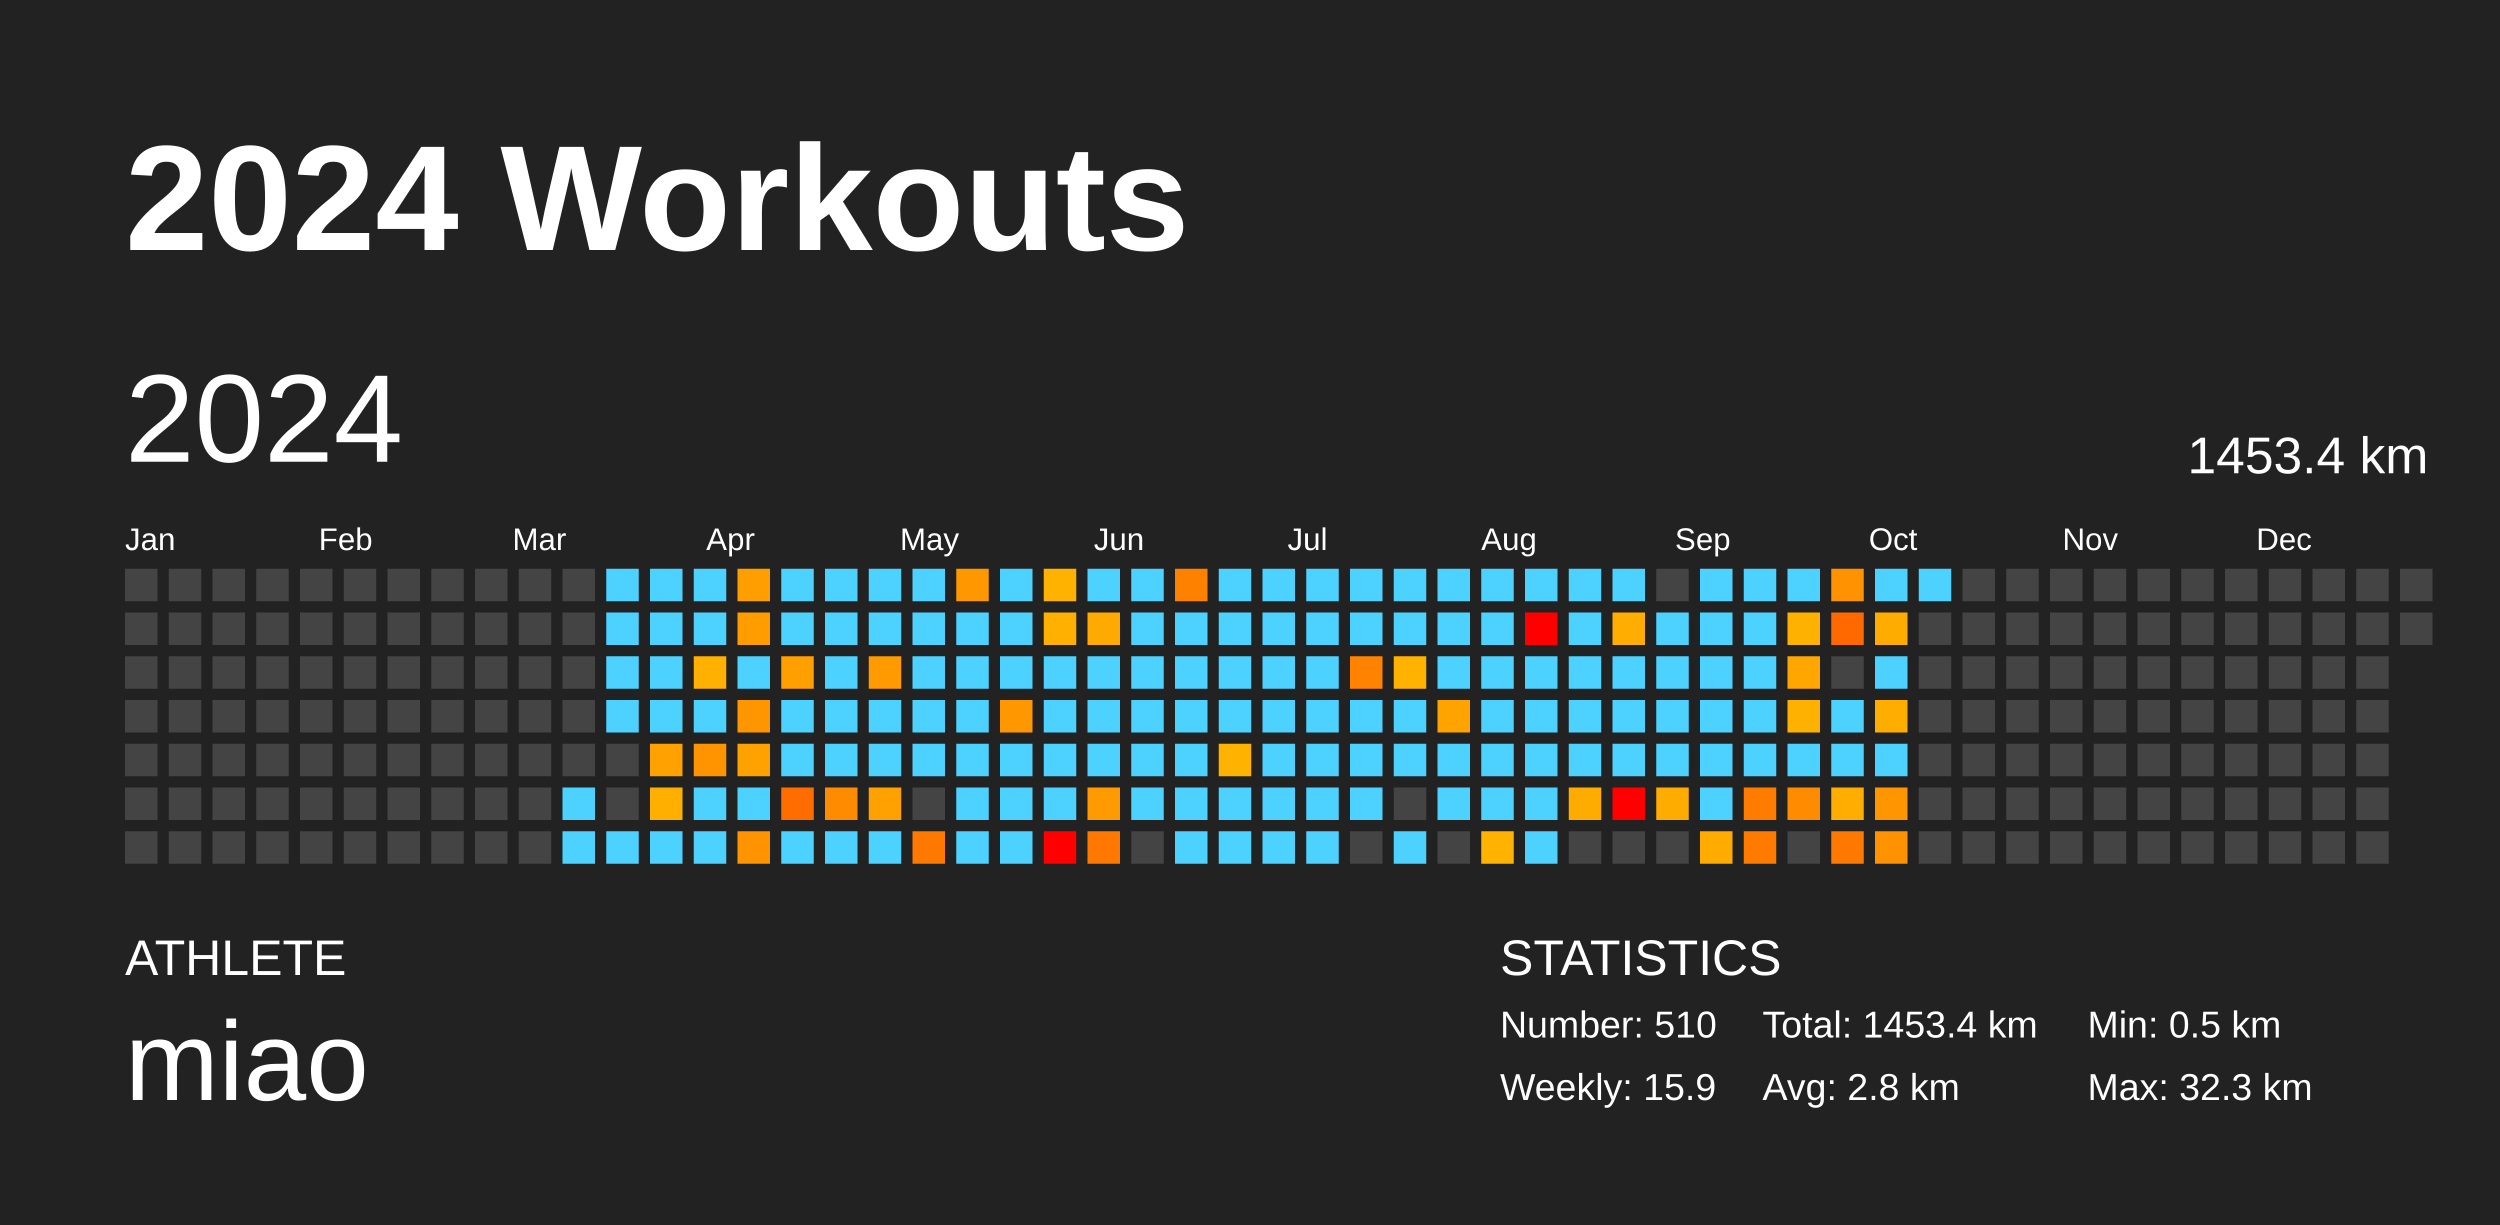
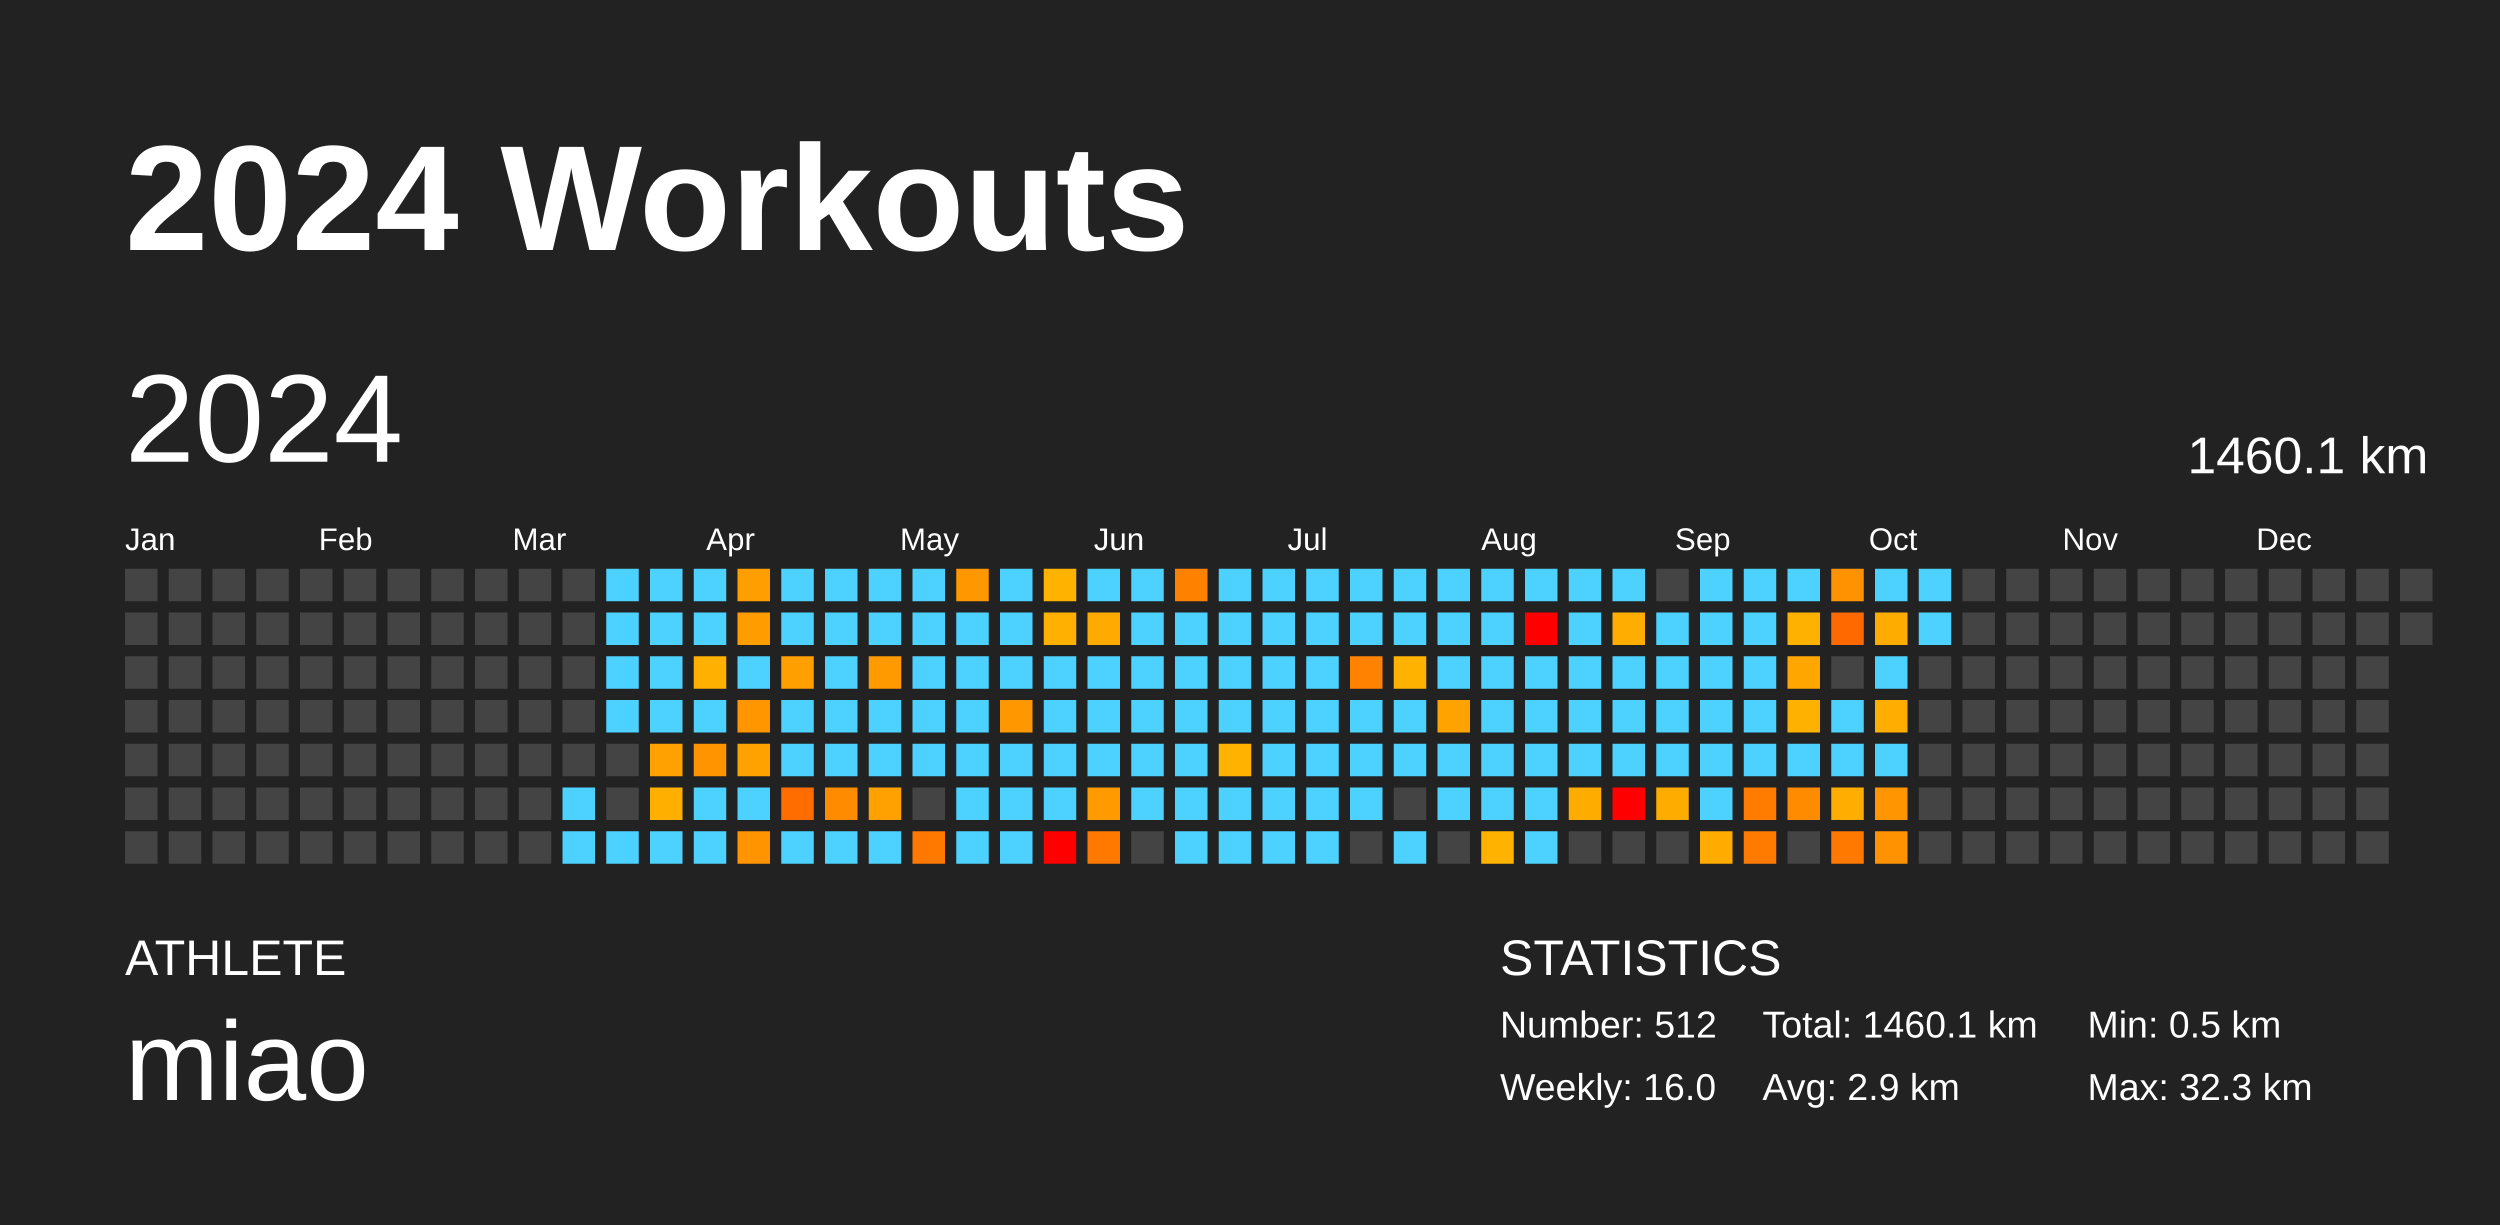
<svg xmlns="http://www.w3.org/2000/svg" baseProfile="full" height="98mm" version="1.1" viewBox="0,0,200,98" width="200mm">
  <defs />
  <rect fill="#222222" height="98" width="200" x="0" y="0" />
  <text fill="#FFFFFF" style="font-size:12px; font-family:Arial; font-weight:bold;" x="10" y="20">2024 Workouts</text>
  <text fill="#FFFFFF" style="font-size:4px; font-family:Arial" x="10" y="78">ATHLETE</text>
  <text fill="#FFFFFF" style="font-size:9px; font-family:Arial" x="10" y="88">miao</text>
  <text fill="#FFFFFF" style="font-size:4px; font-family:Arial" x="120" y="78">STATISTICS</text>
-   <text fill="#FFFFFF" style="font-size:3px; font-family:Arial" x="120" y="83">Number: 510</text>
-   <text fill="#FFFFFF" style="font-size:3px; font-family:Arial" x="120" y="88">Weekly: 15.9</text>
-   <text fill="#FFFFFF" style="font-size:3px; font-family:Arial" x="141" y="83">Total: 1453.4 km</text>
-   <text fill="#FFFFFF" style="font-size:3px; font-family:Arial" x="141" y="88">Avg: 2.8 km</text>
+   <text fill="#FFFFFF" style="font-size:3px; font-family:Arial" x="120" y="83">Number: 512</text>
+   <text fill="#FFFFFF" style="font-size:3px; font-family:Arial" x="120" y="88">Weekly: 16.0</text>
+   <text fill="#FFFFFF" style="font-size:3px; font-family:Arial" x="141" y="83">Total: 1460.1 km</text>
+   <text fill="#FFFFFF" style="font-size:3px; font-family:Arial" x="141" y="88">Avg: 2.9 km</text>
  <text fill="#FFFFFF" style="font-size:3px; font-family:Arial" x="167" y="83">Min: 0.5 km</text>
  <text fill="#FFFFFF" style="font-size:3px; font-family:Arial" x="167" y="88">Max: 32.3 km</text>
  <text dominant-baseline="hanging" fill="#FFFFFF" style="font-size:10.0px; font-family:Arial;" x="10" y="30">2024</text>
-   <text dominant-baseline="hanging" fill="#FFFFFF" style="font-size:4.125px; font-family:Arial;" x="175" y="35">1453.4 km</text>
+   <text dominant-baseline="hanging" fill="#FFFFFF" style="font-size:4.125px; font-family:Arial;" x="175" y="35">1460.1 km</text>
  <text fill="#FFFFFF" style="font-size:2.5px; font-family:Arial" x="10.0" y="44">Jan</text>
  <text fill="#FFFFFF" style="font-size:2.5px; font-family:Arial" x="25.5" y="44">Feb</text>
  <text fill="#FFFFFF" style="font-size:2.5px; font-family:Arial" x="41.0" y="44">Mar</text>
  <text fill="#FFFFFF" style="font-size:2.5px; font-family:Arial" x="56.5" y="44">Apr</text>
  <text fill="#FFFFFF" style="font-size:2.5px; font-family:Arial" x="72.0" y="44">May</text>
  <text fill="#FFFFFF" style="font-size:2.5px; font-family:Arial" x="87.5" y="44">Jun</text>
  <text fill="#FFFFFF" style="font-size:2.5px; font-family:Arial" x="103.0" y="44">Jul</text>
  <text fill="#FFFFFF" style="font-size:2.5px; font-family:Arial" x="118.5" y="44">Aug</text>
  <text fill="#FFFFFF" style="font-size:2.5px; font-family:Arial" x="134.0" y="44">Sep</text>
  <text fill="#FFFFFF" style="font-size:2.5px; font-family:Arial" x="149.5" y="44">Oct</text>
  <text fill="#FFFFFF" style="font-size:2.5px; font-family:Arial" x="165.0" y="44">Nov</text>
  <text fill="#FFFFFF" style="font-size:2.5px; font-family:Arial" x="180.5" y="44">Dec</text>
  <rect fill="#444444" height="2.6" width="2.6" x="10.0" y="45.5" />
  <rect fill="#444444" height="2.6" width="2.6" x="10.0" y="49.0" />
  <rect fill="#444444" height="2.6" width="2.6" x="10.0" y="52.5" />
  <rect fill="#444444" height="2.6" width="2.6" x="10.0" y="56.0" />
  <rect fill="#444444" height="2.6" width="2.6" x="10.0" y="59.5" />
  <rect fill="#444444" height="2.6" width="2.6" x="10.0" y="63.0" />
  <rect fill="#444444" height="2.6" width="2.6" x="10.0" y="66.5" />
  <rect fill="#444444" height="2.6" width="2.6" x="13.5" y="45.5" />
  <rect fill="#444444" height="2.6" width="2.6" x="13.5" y="49.0" />
  <rect fill="#444444" height="2.6" width="2.6" x="13.5" y="52.5" />
  <rect fill="#444444" height="2.6" width="2.6" x="13.5" y="56.0" />
  <rect fill="#444444" height="2.6" width="2.6" x="13.5" y="59.5" />
  <rect fill="#444444" height="2.6" width="2.6" x="13.5" y="63.0" />
  <rect fill="#444444" height="2.6" width="2.6" x="13.5" y="66.5" />
  <rect fill="#444444" height="2.6" width="2.6" x="17.0" y="45.5" />
  <rect fill="#444444" height="2.6" width="2.6" x="17.0" y="49.0" />
  <rect fill="#444444" height="2.6" width="2.6" x="17.0" y="52.5" />
  <rect fill="#444444" height="2.6" width="2.6" x="17.0" y="56.0" />
  <rect fill="#444444" height="2.6" width="2.6" x="17.0" y="59.5" />
  <rect fill="#444444" height="2.6" width="2.6" x="17.0" y="63.0" />
  <rect fill="#444444" height="2.6" width="2.6" x="17.0" y="66.5" />
  <rect fill="#444444" height="2.6" width="2.6" x="20.5" y="45.5" />
  <rect fill="#444444" height="2.6" width="2.6" x="20.5" y="49.0" />
  <rect fill="#444444" height="2.6" width="2.6" x="20.5" y="52.5" />
  <rect fill="#444444" height="2.6" width="2.6" x="20.5" y="56.0" />
  <rect fill="#444444" height="2.6" width="2.6" x="20.5" y="59.5" />
  <rect fill="#444444" height="2.6" width="2.6" x="20.5" y="63.0" />
  <rect fill="#444444" height="2.6" width="2.6" x="20.5" y="66.5" />
  <rect fill="#444444" height="2.6" width="2.6" x="24.0" y="45.5" />
  <rect fill="#444444" height="2.6" width="2.6" x="24.0" y="49.0" />
  <rect fill="#444444" height="2.6" width="2.6" x="24.0" y="52.5" />
  <rect fill="#444444" height="2.6" width="2.6" x="24.0" y="56.0" />
  <rect fill="#444444" height="2.6" width="2.6" x="24.0" y="59.5" />
  <rect fill="#444444" height="2.6" width="2.6" x="24.0" y="63.0" />
  <rect fill="#444444" height="2.6" width="2.6" x="24.0" y="66.5" />
  <rect fill="#444444" height="2.6" width="2.6" x="27.5" y="45.5" />
  <rect fill="#444444" height="2.6" width="2.6" x="27.5" y="49.0" />
  <rect fill="#444444" height="2.6" width="2.6" x="27.5" y="52.5" />
  <rect fill="#444444" height="2.6" width="2.6" x="27.5" y="56.0" />
  <rect fill="#444444" height="2.6" width="2.6" x="27.5" y="59.5" />
  <rect fill="#444444" height="2.6" width="2.6" x="27.5" y="63.0" />
  <rect fill="#444444" height="2.6" width="2.6" x="27.5" y="66.5" />
  <rect fill="#444444" height="2.6" width="2.6" x="31.0" y="45.5" />
  <rect fill="#444444" height="2.6" width="2.6" x="31.0" y="49.0" />
  <rect fill="#444444" height="2.6" width="2.6" x="31.0" y="52.5" />
  <rect fill="#444444" height="2.6" width="2.6" x="31.0" y="56.0" />
  <rect fill="#444444" height="2.6" width="2.6" x="31.0" y="59.5" />
  <rect fill="#444444" height="2.6" width="2.6" x="31.0" y="63.0" />
  <rect fill="#444444" height="2.6" width="2.6" x="31.0" y="66.5" />
  <rect fill="#444444" height="2.6" width="2.6" x="34.5" y="45.5" />
  <rect fill="#444444" height="2.6" width="2.6" x="34.5" y="49.0" />
  <rect fill="#444444" height="2.6" width="2.6" x="34.5" y="52.5" />
  <rect fill="#444444" height="2.6" width="2.6" x="34.5" y="56.0" />
  <rect fill="#444444" height="2.6" width="2.6" x="34.5" y="59.5" />
  <rect fill="#444444" height="2.6" width="2.6" x="34.5" y="63.0" />
  <rect fill="#444444" height="2.6" width="2.6" x="34.5" y="66.5" />
  <rect fill="#444444" height="2.6" width="2.6" x="38.0" y="45.5" />
  <rect fill="#444444" height="2.6" width="2.6" x="38.0" y="49.0" />
  <rect fill="#444444" height="2.6" width="2.6" x="38.0" y="52.5" />
  <rect fill="#444444" height="2.6" width="2.6" x="38.0" y="56.0" />
  <rect fill="#444444" height="2.6" width="2.6" x="38.0" y="59.5" />
  <rect fill="#444444" height="2.6" width="2.6" x="38.0" y="63.0" />
  <rect fill="#444444" height="2.6" width="2.6" x="38.0" y="66.5" />
  <rect fill="#444444" height="2.6" width="2.6" x="41.5" y="45.5" />
  <rect fill="#444444" height="2.6" width="2.6" x="41.5" y="49.0" />
  <rect fill="#444444" height="2.6" width="2.6" x="41.5" y="52.5" />
  <rect fill="#444444" height="2.6" width="2.6" x="41.5" y="56.0" />
  <rect fill="#444444" height="2.6" width="2.6" x="41.5" y="59.5" />
  <rect fill="#444444" height="2.6" width="2.6" x="41.5" y="63.0" />
  <rect fill="#444444" height="2.6" width="2.6" x="41.5" y="66.5" />
  <rect fill="#444444" height="2.6" width="2.6" x="45.0" y="45.5" />
  <rect fill="#444444" height="2.6" width="2.6" x="45.0" y="49.0" />
  <rect fill="#444444" height="2.6" width="2.6" x="45.0" y="52.5" />
  <rect fill="#444444" height="2.6" width="2.6" x="45.0" y="56.0" />
  <rect fill="#444444" height="2.6" width="2.6" x="45.0" y="59.5" />
  <rect fill="#4dd2ff" height="2.6" width="2.6" x="45.0" y="63.0" />
  <rect fill="#4dd2ff" height="2.6" width="2.6" x="45.0" y="66.5" />
  <rect fill="#4dd2ff" height="2.6" width="2.6" x="48.5" y="45.5" />
  <rect fill="#4dd2ff" height="2.6" width="2.6" x="48.5" y="49.0" />
  <rect fill="#4dd2ff" height="2.6" width="2.6" x="48.5" y="52.5" />
  <rect fill="#4dd2ff" height="2.6" width="2.6" x="48.5" y="56.0" />
  <rect fill="#444444" height="2.6" width="2.6" x="48.5" y="59.5" />
  <rect fill="#444444" height="2.6" width="2.6" x="48.5" y="63.0" />
  <rect fill="#4dd2ff" height="2.6" width="2.6" x="48.5" y="66.5" />
  <rect fill="#4dd2ff" height="2.6" width="2.6" x="52.0" y="45.5" />
  <rect fill="#4dd2ff" height="2.6" width="2.6" x="52.0" y="49.0" />
  <rect fill="#4dd2ff" height="2.6" width="2.6" x="52.0" y="52.5" />
  <rect fill="#4dd2ff" height="2.6" width="2.6" x="52.0" y="56.0" />
  <rect fill="#ffa100" height="2.6" width="2.6" x="52.0" y="59.5" />
  <rect fill="#ffaf00" height="2.6" width="2.6" x="52.0" y="63.0" />
  <rect fill="#4dd2ff" height="2.6" width="2.6" x="52.0" y="66.5" />
  <rect fill="#4dd2ff" height="2.6" width="2.6" x="55.5" y="45.5" />
  <rect fill="#4dd2ff" height="2.6" width="2.6" x="55.5" y="49.0" />
  <rect fill="#ffb000" height="2.6" width="2.6" x="55.5" y="52.5" />
  <rect fill="#4dd2ff" height="2.6" width="2.6" x="55.5" y="56.0" />
  <rect fill="#ff9300" height="2.6" width="2.6" x="55.5" y="59.5" />
  <rect fill="#4dd2ff" height="2.6" width="2.6" x="55.5" y="63.0" />
  <rect fill="#4dd2ff" height="2.6" width="2.6" x="55.5" y="66.5" />
  <rect fill="#ff9e00" height="2.6" width="2.6" x="59.0" y="45.5" />
  <rect fill="#ff9c00" height="2.6" width="2.6" x="59.0" y="49.0" />
  <rect fill="#4dd2ff" height="2.6" width="2.6" x="59.0" y="52.5" />
  <rect fill="#ff9600" height="2.6" width="2.6" x="59.0" y="56.0" />
  <rect fill="#ffa200" height="2.6" width="2.6" x="59.0" y="59.5" />
  <rect fill="#4dd2ff" height="2.6" width="2.6" x="59.0" y="63.0" />
  <rect fill="#ff9400" height="2.6" width="2.6" x="59.0" y="66.5" />
  <rect fill="#4dd2ff" height="2.6" width="2.6" x="62.5" y="45.5" />
  <rect fill="#4dd2ff" height="2.6" width="2.6" x="62.5" y="49.0" />
  <rect fill="#ffa000" height="2.6" width="2.6" x="62.5" y="52.5" />
  <rect fill="#4dd2ff" height="2.6" width="2.6" x="62.5" y="56.0" />
  <rect fill="#4dd2ff" height="2.6" width="2.6" x="62.5" y="59.5" />
  <rect fill="#ff6d00" height="2.6" width="2.6" x="62.5" y="63.0" />
  <rect fill="#4dd2ff" height="2.6" width="2.6" x="62.5" y="66.5" />
  <rect fill="#4dd2ff" height="2.6" width="2.6" x="66.0" y="45.5" />
  <rect fill="#4dd2ff" height="2.6" width="2.6" x="66.0" y="49.0" />
  <rect fill="#4dd2ff" height="2.6" width="2.6" x="66.0" y="52.5" />
  <rect fill="#4dd2ff" height="2.6" width="2.6" x="66.0" y="56.0" />
  <rect fill="#4dd2ff" height="2.6" width="2.6" x="66.0" y="59.5" />
  <rect fill="#ff8c00" height="2.6" width="2.6" x="66.0" y="63.0" />
  <rect fill="#4dd2ff" height="2.6" width="2.6" x="66.0" y="66.5" />
  <rect fill="#4dd2ff" height="2.6" width="2.6" x="69.5" y="45.5" />
  <rect fill="#4dd2ff" height="2.6" width="2.6" x="69.5" y="49.0" />
  <rect fill="#ff9a00" height="2.6" width="2.6" x="69.5" y="52.5" />
  <rect fill="#4dd2ff" height="2.6" width="2.6" x="69.5" y="56.0" />
  <rect fill="#4dd2ff" height="2.6" width="2.6" x="69.5" y="59.5" />
  <rect fill="#ffa100" height="2.6" width="2.6" x="69.5" y="63.0" />
  <rect fill="#4dd2ff" height="2.6" width="2.6" x="69.5" y="66.5" />
  <rect fill="#4dd2ff" height="2.6" width="2.6" x="73.0" y="45.5" />
  <rect fill="#4dd2ff" height="2.6" width="2.6" x="73.0" y="49.0" />
  <rect fill="#4dd2ff" height="2.6" width="2.6" x="73.0" y="52.5" />
  <rect fill="#4dd2ff" height="2.6" width="2.6" x="73.0" y="56.0" />
  <rect fill="#4dd2ff" height="2.6" width="2.6" x="73.0" y="59.5" />
  <rect fill="#444444" height="2.6" width="2.6" x="73.0" y="63.0" />
  <rect fill="#ff7800" height="2.6" width="2.6" x="73.0" y="66.5" />
  <rect fill="#ff9800" height="2.6" width="2.6" x="76.5" y="45.5" />
  <rect fill="#4dd2ff" height="2.6" width="2.6" x="76.5" y="49.0" />
  <rect fill="#4dd2ff" height="2.6" width="2.6" x="76.5" y="52.5" />
  <rect fill="#4dd2ff" height="2.6" width="2.6" x="76.5" y="56.0" />
  <rect fill="#4dd2ff" height="2.6" width="2.6" x="76.5" y="59.5" />
  <rect fill="#4dd2ff" height="2.6" width="2.6" x="76.5" y="63.0" />
  <rect fill="#4dd2ff" height="2.6" width="2.6" x="76.5" y="66.5" />
  <rect fill="#4dd2ff" height="2.6" width="2.6" x="80.0" y="45.5" />
  <rect fill="#4dd2ff" height="2.6" width="2.6" x="80.0" y="49.0" />
  <rect fill="#4dd2ff" height="2.6" width="2.6" x="80.0" y="52.5" />
  <rect fill="#ff9700" height="2.6" width="2.6" x="80.0" y="56.0" />
  <rect fill="#4dd2ff" height="2.6" width="2.6" x="80.0" y="59.5" />
  <rect fill="#4dd2ff" height="2.6" width="2.6" x="80.0" y="63.0" />
  <rect fill="#4dd2ff" height="2.6" width="2.6" x="80.0" y="66.5" />
  <rect fill="#ffb300" height="2.6" width="2.6" x="83.5" y="45.5" />
  <rect fill="#ffb000" height="2.6" width="2.6" x="83.5" y="49.0" />
  <rect fill="#4dd2ff" height="2.6" width="2.6" x="83.5" y="52.5" />
  <rect fill="#4dd2ff" height="2.6" width="2.6" x="83.5" y="56.0" />
  <rect fill="#4dd2ff" height="2.6" width="2.6" x="83.5" y="59.5" />
  <rect fill="#4dd2ff" height="2.6" width="2.6" x="83.5" y="63.0" />
  <rect fill="red" height="2.6" width="2.6" x="83.5" y="66.5" />
  <rect fill="#4dd2ff" height="2.6" width="2.6" x="87.0" y="45.5" />
  <rect fill="#ffaa00" height="2.6" width="2.6" x="87.0" y="49.0" />
  <rect fill="#4dd2ff" height="2.6" width="2.6" x="87.0" y="52.5" />
  <rect fill="#4dd2ff" height="2.6" width="2.6" x="87.0" y="56.0" />
  <rect fill="#4dd2ff" height="2.6" width="2.6" x="87.0" y="59.5" />
  <rect fill="#ff9b00" height="2.6" width="2.6" x="87.0" y="63.0" />
  <rect fill="#ff7900" height="2.6" width="2.6" x="87.0" y="66.5" />
  <rect fill="#4dd2ff" height="2.6" width="2.6" x="90.5" y="45.5" />
  <rect fill="#4dd2ff" height="2.6" width="2.6" x="90.5" y="49.0" />
  <rect fill="#4dd2ff" height="2.6" width="2.6" x="90.5" y="52.5" />
  <rect fill="#4dd2ff" height="2.6" width="2.6" x="90.5" y="56.0" />
  <rect fill="#4dd2ff" height="2.6" width="2.6" x="90.5" y="59.5" />
  <rect fill="#4dd2ff" height="2.6" width="2.6" x="90.5" y="63.0" />
  <rect fill="#444444" height="2.6" width="2.6" x="90.5" y="66.5" />
  <rect fill="#ff8100" height="2.6" width="2.6" x="94.0" y="45.5" />
  <rect fill="#4dd2ff" height="2.6" width="2.6" x="94.0" y="49.0" />
  <rect fill="#4dd2ff" height="2.6" width="2.6" x="94.0" y="52.5" />
  <rect fill="#4dd2ff" height="2.6" width="2.6" x="94.0" y="56.0" />
  <rect fill="#4dd2ff" height="2.6" width="2.6" x="94.0" y="59.5" />
  <rect fill="#4dd2ff" height="2.6" width="2.6" x="94.0" y="63.0" />
  <rect fill="#4dd2ff" height="2.6" width="2.6" x="94.0" y="66.5" />
  <rect fill="#4dd2ff" height="2.6" width="2.6" x="97.5" y="45.5" />
  <rect fill="#4dd2ff" height="2.6" width="2.6" x="97.5" y="49.0" />
  <rect fill="#4dd2ff" height="2.6" width="2.6" x="97.5" y="52.5" />
  <rect fill="#4dd2ff" height="2.6" width="2.6" x="97.5" y="56.0" />
  <rect fill="#ffb200" height="2.6" width="2.6" x="97.5" y="59.5" />
  <rect fill="#4dd2ff" height="2.6" width="2.6" x="97.5" y="63.0" />
  <rect fill="#4dd2ff" height="2.6" width="2.6" x="97.5" y="66.5" />
  <rect fill="#4dd2ff" height="2.6" width="2.6" x="101.0" y="45.5" />
  <rect fill="#4dd2ff" height="2.6" width="2.6" x="101.0" y="49.0" />
  <rect fill="#4dd2ff" height="2.6" width="2.6" x="101.0" y="52.5" />
  <rect fill="#4dd2ff" height="2.6" width="2.6" x="101.0" y="56.0" />
  <rect fill="#4dd2ff" height="2.6" width="2.6" x="101.0" y="59.5" />
  <rect fill="#4dd2ff" height="2.6" width="2.6" x="101.0" y="63.0" />
  <rect fill="#4dd2ff" height="2.6" width="2.6" x="101.0" y="66.5" />
  <rect fill="#4dd2ff" height="2.6" width="2.6" x="104.5" y="45.5" />
  <rect fill="#4dd2ff" height="2.6" width="2.6" x="104.5" y="49.0" />
  <rect fill="#4dd2ff" height="2.6" width="2.6" x="104.5" y="52.5" />
  <rect fill="#4dd2ff" height="2.6" width="2.6" x="104.5" y="56.0" />
  <rect fill="#4dd2ff" height="2.6" width="2.6" x="104.5" y="59.5" />
  <rect fill="#4dd2ff" height="2.6" width="2.6" x="104.5" y="63.0" />
  <rect fill="#4dd2ff" height="2.6" width="2.6" x="104.5" y="66.5" />
  <rect fill="#4dd2ff" height="2.6" width="2.6" x="108.0" y="45.5" />
  <rect fill="#4dd2ff" height="2.6" width="2.6" x="108.0" y="49.0" />
  <rect fill="#ff8300" height="2.6" width="2.6" x="108.0" y="52.5" />
  <rect fill="#4dd2ff" height="2.6" width="2.6" x="108.0" y="56.0" />
  <rect fill="#4dd2ff" height="2.6" width="2.6" x="108.0" y="59.5" />
  <rect fill="#4dd2ff" height="2.6" width="2.6" x="108.0" y="63.0" />
  <rect fill="#444444" height="2.6" width="2.6" x="108.0" y="66.5" />
  <rect fill="#4dd2ff" height="2.6" width="2.6" x="111.5" y="45.5" />
  <rect fill="#4dd2ff" height="2.6" width="2.6" x="111.5" y="49.0" />
  <rect fill="#ffb300" height="2.6" width="2.6" x="111.5" y="52.5" />
  <rect fill="#4dd2ff" height="2.6" width="2.6" x="111.5" y="56.0" />
  <rect fill="#4dd2ff" height="2.6" width="2.6" x="111.5" y="59.5" />
  <rect fill="#444444" height="2.6" width="2.6" x="111.5" y="63.0" />
  <rect fill="#4dd2ff" height="2.6" width="2.6" x="111.5" y="66.5" />
  <rect fill="#4dd2ff" height="2.6" width="2.6" x="115.0" y="45.5" />
  <rect fill="#4dd2ff" height="2.6" width="2.6" x="115.0" y="49.0" />
  <rect fill="#4dd2ff" height="2.6" width="2.6" x="115.0" y="52.5" />
  <rect fill="#ffa300" height="2.6" width="2.6" x="115.0" y="56.0" />
  <rect fill="#4dd2ff" height="2.6" width="2.6" x="115.0" y="59.5" />
  <rect fill="#4dd2ff" height="2.6" width="2.6" x="115.0" y="63.0" />
  <rect fill="#444444" height="2.6" width="2.6" x="115.0" y="66.5" />
  <rect fill="#4dd2ff" height="2.6" width="2.6" x="118.5" y="45.5" />
  <rect fill="#4dd2ff" height="2.6" width="2.6" x="118.5" y="49.0" />
  <rect fill="#4dd2ff" height="2.6" width="2.6" x="118.5" y="52.5" />
  <rect fill="#4dd2ff" height="2.6" width="2.6" x="118.5" y="56.0" />
  <rect fill="#4dd2ff" height="2.6" width="2.6" x="118.5" y="59.5" />
  <rect fill="#4dd2ff" height="2.6" width="2.6" x="118.5" y="63.0" />
  <rect fill="#ffb300" height="2.6" width="2.6" x="118.5" y="66.5" />
  <rect fill="#4dd2ff" height="2.6" width="2.6" x="122.0" y="45.5" />
  <rect fill="red" height="2.6" width="2.6" x="122.0" y="49.0" />
  <rect fill="#4dd2ff" height="2.6" width="2.6" x="122.0" y="52.5" />
  <rect fill="#4dd2ff" height="2.6" width="2.6" x="122.0" y="56.0" />
  <rect fill="#4dd2ff" height="2.6" width="2.6" x="122.0" y="59.5" />
  <rect fill="#4dd2ff" height="2.6" width="2.6" x="122.0" y="63.0" />
  <rect fill="#4dd2ff" height="2.6" width="2.6" x="122.0" y="66.5" />
  <rect fill="#4dd2ff" height="2.6" width="2.6" x="125.5" y="45.5" />
  <rect fill="#4dd2ff" height="2.6" width="2.6" x="125.5" y="49.0" />
  <rect fill="#4dd2ff" height="2.6" width="2.6" x="125.5" y="52.5" />
  <rect fill="#4dd2ff" height="2.6" width="2.6" x="125.5" y="56.0" />
  <rect fill="#4dd2ff" height="2.6" width="2.6" x="125.5" y="59.5" />
  <rect fill="#ffac00" height="2.6" width="2.6" x="125.5" y="63.0" />
  <rect fill="#444444" height="2.6" width="2.6" x="125.5" y="66.5" />
  <rect fill="#4dd2ff" height="2.6" width="2.6" x="129.0" y="45.5" />
  <rect fill="#ffad00" height="2.6" width="2.6" x="129.0" y="49.0" />
  <rect fill="#4dd2ff" height="2.6" width="2.6" x="129.0" y="52.5" />
  <rect fill="#4dd2ff" height="2.6" width="2.6" x="129.0" y="56.0" />
  <rect fill="#4dd2ff" height="2.6" width="2.6" x="129.0" y="59.5" />
  <rect fill="red" height="2.6" width="2.6" x="129.0" y="63.0" />
  <rect fill="#444444" height="2.6" width="2.6" x="129.0" y="66.5" />
  <rect fill="#444444" height="2.6" width="2.6" x="132.5" y="45.5" />
  <rect fill="#4dd2ff" height="2.6" width="2.6" x="132.5" y="49.0" />
  <rect fill="#4dd2ff" height="2.6" width="2.6" x="132.5" y="52.5" />
  <rect fill="#4dd2ff" height="2.6" width="2.6" x="132.5" y="56.0" />
  <rect fill="#4dd2ff" height="2.6" width="2.6" x="132.5" y="59.5" />
  <rect fill="#ffac00" height="2.6" width="2.6" x="132.5" y="63.0" />
  <rect fill="#444444" height="2.6" width="2.6" x="132.5" y="66.5" />
  <rect fill="#4dd2ff" height="2.6" width="2.6" x="136.0" y="45.5" />
  <rect fill="#4dd2ff" height="2.6" width="2.6" x="136.0" y="49.0" />
  <rect fill="#4dd2ff" height="2.6" width="2.6" x="136.0" y="52.5" />
  <rect fill="#4dd2ff" height="2.6" width="2.6" x="136.0" y="56.0" />
  <rect fill="#4dd2ff" height="2.6" width="2.6" x="136.0" y="59.5" />
  <rect fill="#4dd2ff" height="2.6" width="2.6" x="136.0" y="63.0" />
  <rect fill="#ffab00" height="2.6" width="2.6" x="136.0" y="66.5" />
  <rect fill="#4dd2ff" height="2.6" width="2.6" x="139.5" y="45.5" />
  <rect fill="#4dd2ff" height="2.6" width="2.6" x="139.5" y="49.0" />
  <rect fill="#4dd2ff" height="2.6" width="2.6" x="139.5" y="52.5" />
  <rect fill="#4dd2ff" height="2.6" width="2.6" x="139.5" y="56.0" />
  <rect fill="#4dd2ff" height="2.6" width="2.6" x="139.5" y="59.5" />
  <rect fill="#ff7c00" height="2.6" width="2.6" x="139.5" y="63.0" />
  <rect fill="#ff7b00" height="2.6" width="2.6" x="139.5" y="66.5" />
  <rect fill="#4dd2ff" height="2.6" width="2.6" x="143.0" y="45.5" />
  <rect fill="#ffb100" height="2.6" width="2.6" x="143.0" y="49.0" />
  <rect fill="#ffa600" height="2.6" width="2.6" x="143.0" y="52.5" />
  <rect fill="#ffb100" height="2.6" width="2.6" x="143.0" y="56.0" />
  <rect fill="#4dd2ff" height="2.6" width="2.6" x="143.0" y="59.5" />
  <rect fill="#ff8b00" height="2.6" width="2.6" x="143.0" y="63.0" />
  <rect fill="#444444" height="2.6" width="2.6" x="143.0" y="66.5" />
  <rect fill="#ff9200" height="2.6" width="2.6" x="146.5" y="45.5" />
  <rect fill="#ff6900" height="2.6" width="2.6" x="146.5" y="49.0" />
  <rect fill="#444444" height="2.6" width="2.6" x="146.5" y="52.5" />
  <rect fill="#4dd2ff" height="2.6" width="2.6" x="146.5" y="56.0" />
  <rect fill="#4dd2ff" height="2.6" width="2.6" x="146.5" y="59.5" />
  <rect fill="#ffad00" height="2.6" width="2.6" x="146.5" y="63.0" />
  <rect fill="#ff7800" height="2.6" width="2.6" x="146.5" y="66.5" />
  <rect fill="#4dd2ff" height="2.6" width="2.6" x="150.0" y="45.5" />
  <rect fill="#ffac00" height="2.6" width="2.6" x="150.0" y="49.0" />
  <rect fill="#4dd2ff" height="2.6" width="2.6" x="150.0" y="52.5" />
  <rect fill="#ffae00" height="2.6" width="2.6" x="150.0" y="56.0" />
  <rect fill="#4dd2ff" height="2.6" width="2.6" x="150.0" y="59.5" />
  <rect fill="#ff9500" height="2.6" width="2.6" x="150.0" y="63.0" />
  <rect fill="#ff9200" height="2.6" width="2.6" x="150.0" y="66.5" />
  <rect fill="#4dd2ff" height="2.6" width="2.6" x="153.5" y="45.5" />
-   <rect fill="#444444" height="2.6" width="2.6" x="153.5" y="49.0" />
+   <rect fill="#4dd2ff" height="2.6" width="2.6" x="153.5" y="49.0" />
  <rect fill="#444444" height="2.6" width="2.6" x="153.5" y="52.5" />
  <rect fill="#444444" height="2.6" width="2.6" x="153.5" y="56.0" />
  <rect fill="#444444" height="2.6" width="2.6" x="153.5" y="59.5" />
  <rect fill="#444444" height="2.6" width="2.6" x="153.5" y="63.0" />
  <rect fill="#444444" height="2.6" width="2.6" x="153.5" y="66.5" />
  <rect fill="#444444" height="2.6" width="2.6" x="157.0" y="45.5" />
  <rect fill="#444444" height="2.6" width="2.6" x="157.0" y="49.0" />
  <rect fill="#444444" height="2.6" width="2.6" x="157.0" y="52.5" />
  <rect fill="#444444" height="2.6" width="2.6" x="157.0" y="56.0" />
  <rect fill="#444444" height="2.6" width="2.6" x="157.0" y="59.5" />
  <rect fill="#444444" height="2.6" width="2.6" x="157.0" y="63.0" />
  <rect fill="#444444" height="2.6" width="2.6" x="157.0" y="66.5" />
  <rect fill="#444444" height="2.6" width="2.6" x="160.5" y="45.5" />
  <rect fill="#444444" height="2.6" width="2.6" x="160.5" y="49.0" />
  <rect fill="#444444" height="2.6" width="2.6" x="160.5" y="52.5" />
  <rect fill="#444444" height="2.6" width="2.6" x="160.5" y="56.0" />
  <rect fill="#444444" height="2.6" width="2.6" x="160.5" y="59.5" />
  <rect fill="#444444" height="2.6" width="2.6" x="160.5" y="63.0" />
  <rect fill="#444444" height="2.6" width="2.6" x="160.5" y="66.5" />
  <rect fill="#444444" height="2.6" width="2.6" x="164.0" y="45.5" />
  <rect fill="#444444" height="2.6" width="2.6" x="164.0" y="49.0" />
  <rect fill="#444444" height="2.6" width="2.6" x="164.0" y="52.5" />
  <rect fill="#444444" height="2.6" width="2.6" x="164.0" y="56.0" />
  <rect fill="#444444" height="2.6" width="2.6" x="164.0" y="59.5" />
  <rect fill="#444444" height="2.6" width="2.6" x="164.0" y="63.0" />
  <rect fill="#444444" height="2.6" width="2.6" x="164.0" y="66.5" />
  <rect fill="#444444" height="2.6" width="2.6" x="167.5" y="45.5" />
  <rect fill="#444444" height="2.6" width="2.6" x="167.5" y="49.0" />
  <rect fill="#444444" height="2.6" width="2.6" x="167.5" y="52.5" />
  <rect fill="#444444" height="2.6" width="2.6" x="167.5" y="56.0" />
  <rect fill="#444444" height="2.6" width="2.6" x="167.5" y="59.5" />
  <rect fill="#444444" height="2.6" width="2.6" x="167.5" y="63.0" />
  <rect fill="#444444" height="2.6" width="2.6" x="167.5" y="66.5" />
  <rect fill="#444444" height="2.6" width="2.6" x="171.0" y="45.5" />
  <rect fill="#444444" height="2.6" width="2.6" x="171.0" y="49.0" />
  <rect fill="#444444" height="2.6" width="2.6" x="171.0" y="52.5" />
  <rect fill="#444444" height="2.6" width="2.6" x="171.0" y="56.0" />
  <rect fill="#444444" height="2.6" width="2.6" x="171.0" y="59.5" />
  <rect fill="#444444" height="2.6" width="2.6" x="171.0" y="63.0" />
  <rect fill="#444444" height="2.6" width="2.6" x="171.0" y="66.5" />
  <rect fill="#444444" height="2.6" width="2.6" x="174.5" y="45.5" />
  <rect fill="#444444" height="2.6" width="2.6" x="174.5" y="49.0" />
  <rect fill="#444444" height="2.6" width="2.6" x="174.5" y="52.5" />
  <rect fill="#444444" height="2.6" width="2.6" x="174.5" y="56.0" />
  <rect fill="#444444" height="2.6" width="2.6" x="174.5" y="59.5" />
  <rect fill="#444444" height="2.6" width="2.6" x="174.5" y="63.0" />
  <rect fill="#444444" height="2.6" width="2.6" x="174.5" y="66.5" />
  <rect fill="#444444" height="2.6" width="2.6" x="178.0" y="45.5" />
  <rect fill="#444444" height="2.6" width="2.6" x="178.0" y="49.0" />
  <rect fill="#444444" height="2.6" width="2.6" x="178.0" y="52.5" />
  <rect fill="#444444" height="2.6" width="2.6" x="178.0" y="56.0" />
  <rect fill="#444444" height="2.6" width="2.6" x="178.0" y="59.5" />
  <rect fill="#444444" height="2.6" width="2.6" x="178.0" y="63.0" />
  <rect fill="#444444" height="2.6" width="2.6" x="178.0" y="66.5" />
  <rect fill="#444444" height="2.6" width="2.6" x="181.5" y="45.5" />
  <rect fill="#444444" height="2.6" width="2.6" x="181.5" y="49.0" />
  <rect fill="#444444" height="2.6" width="2.6" x="181.5" y="52.5" />
  <rect fill="#444444" height="2.6" width="2.6" x="181.5" y="56.0" />
  <rect fill="#444444" height="2.6" width="2.6" x="181.5" y="59.5" />
  <rect fill="#444444" height="2.6" width="2.6" x="181.5" y="63.0" />
  <rect fill="#444444" height="2.6" width="2.6" x="181.5" y="66.5" />
  <rect fill="#444444" height="2.6" width="2.6" x="185.0" y="45.5" />
  <rect fill="#444444" height="2.6" width="2.6" x="185.0" y="49.0" />
  <rect fill="#444444" height="2.6" width="2.6" x="185.0" y="52.5" />
  <rect fill="#444444" height="2.6" width="2.6" x="185.0" y="56.0" />
  <rect fill="#444444" height="2.6" width="2.6" x="185.0" y="59.5" />
  <rect fill="#444444" height="2.6" width="2.6" x="185.0" y="63.0" />
  <rect fill="#444444" height="2.6" width="2.6" x="185.0" y="66.5" />
  <rect fill="#444444" height="2.6" width="2.6" x="188.5" y="45.5" />
  <rect fill="#444444" height="2.6" width="2.6" x="188.5" y="49.0" />
  <rect fill="#444444" height="2.6" width="2.6" x="188.5" y="52.5" />
  <rect fill="#444444" height="2.6" width="2.6" x="188.5" y="56.0" />
  <rect fill="#444444" height="2.6" width="2.6" x="188.5" y="59.5" />
  <rect fill="#444444" height="2.6" width="2.6" x="188.5" y="63.0" />
  <rect fill="#444444" height="2.6" width="2.6" x="188.5" y="66.5" />
  <rect fill="#444444" height="2.6" width="2.6" x="192.0" y="45.5" />
  <rect fill="#444444" height="2.6" width="2.6" x="192.0" y="49.0" />
</svg>
